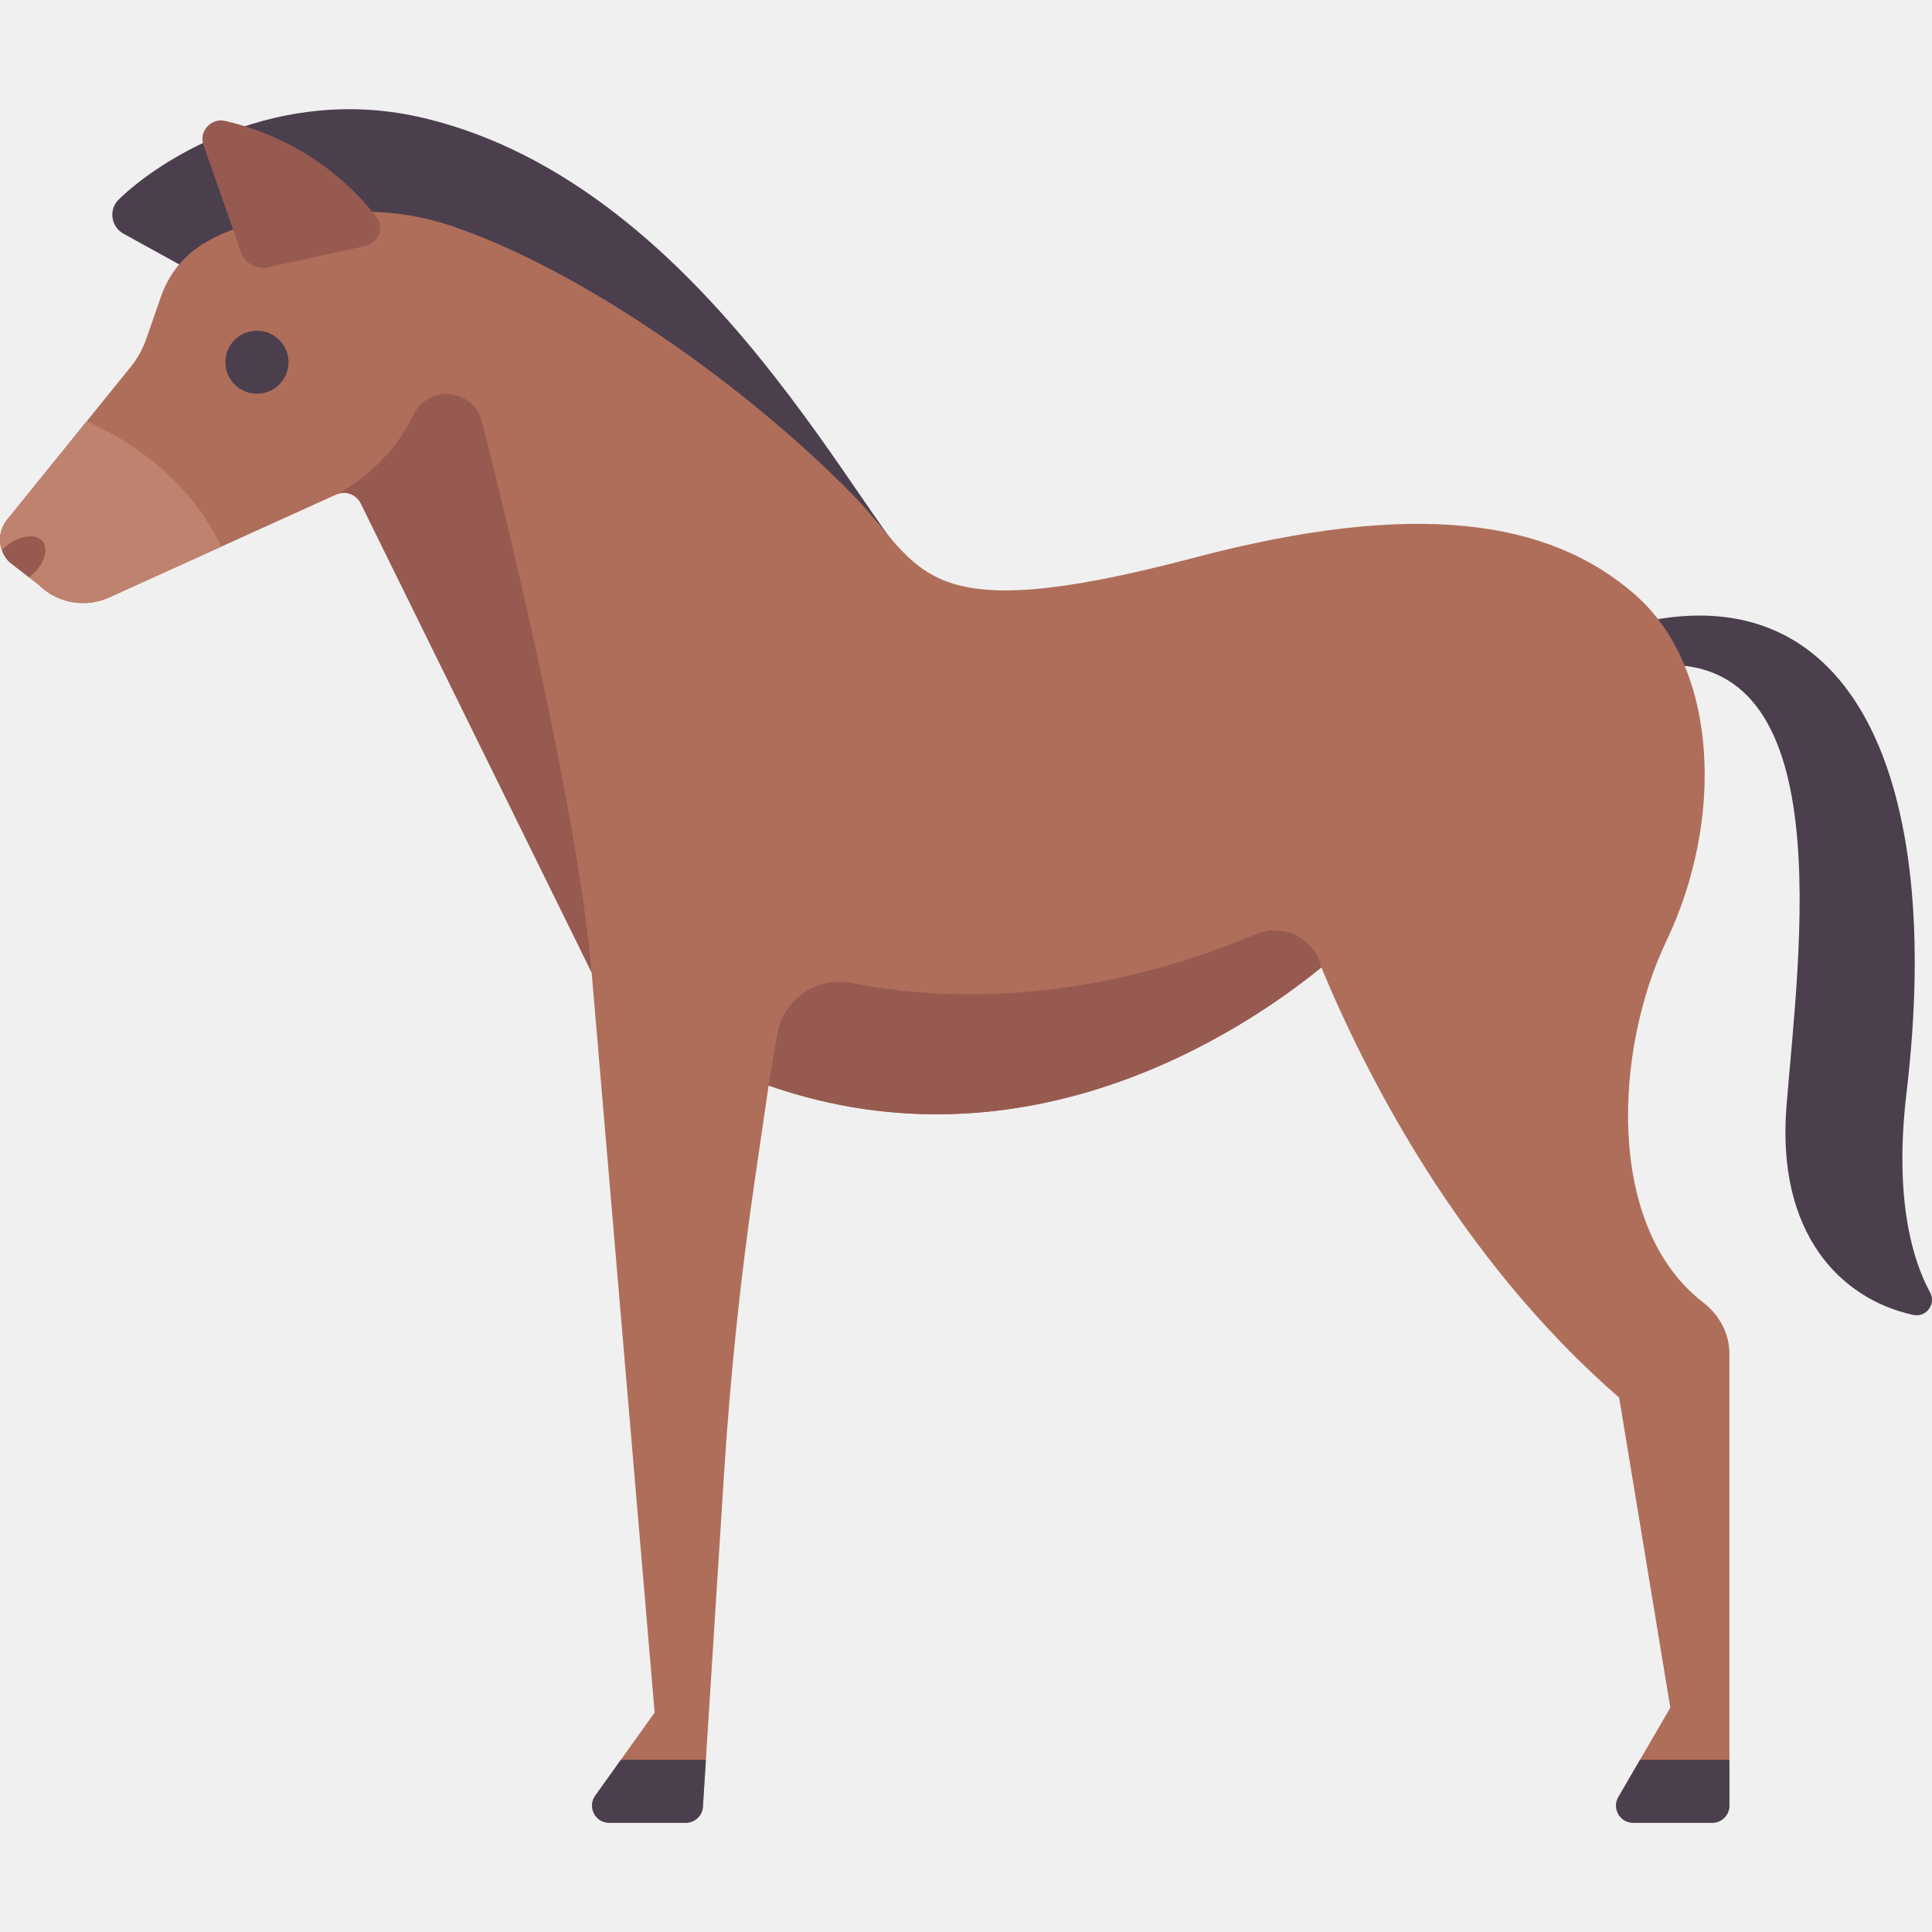
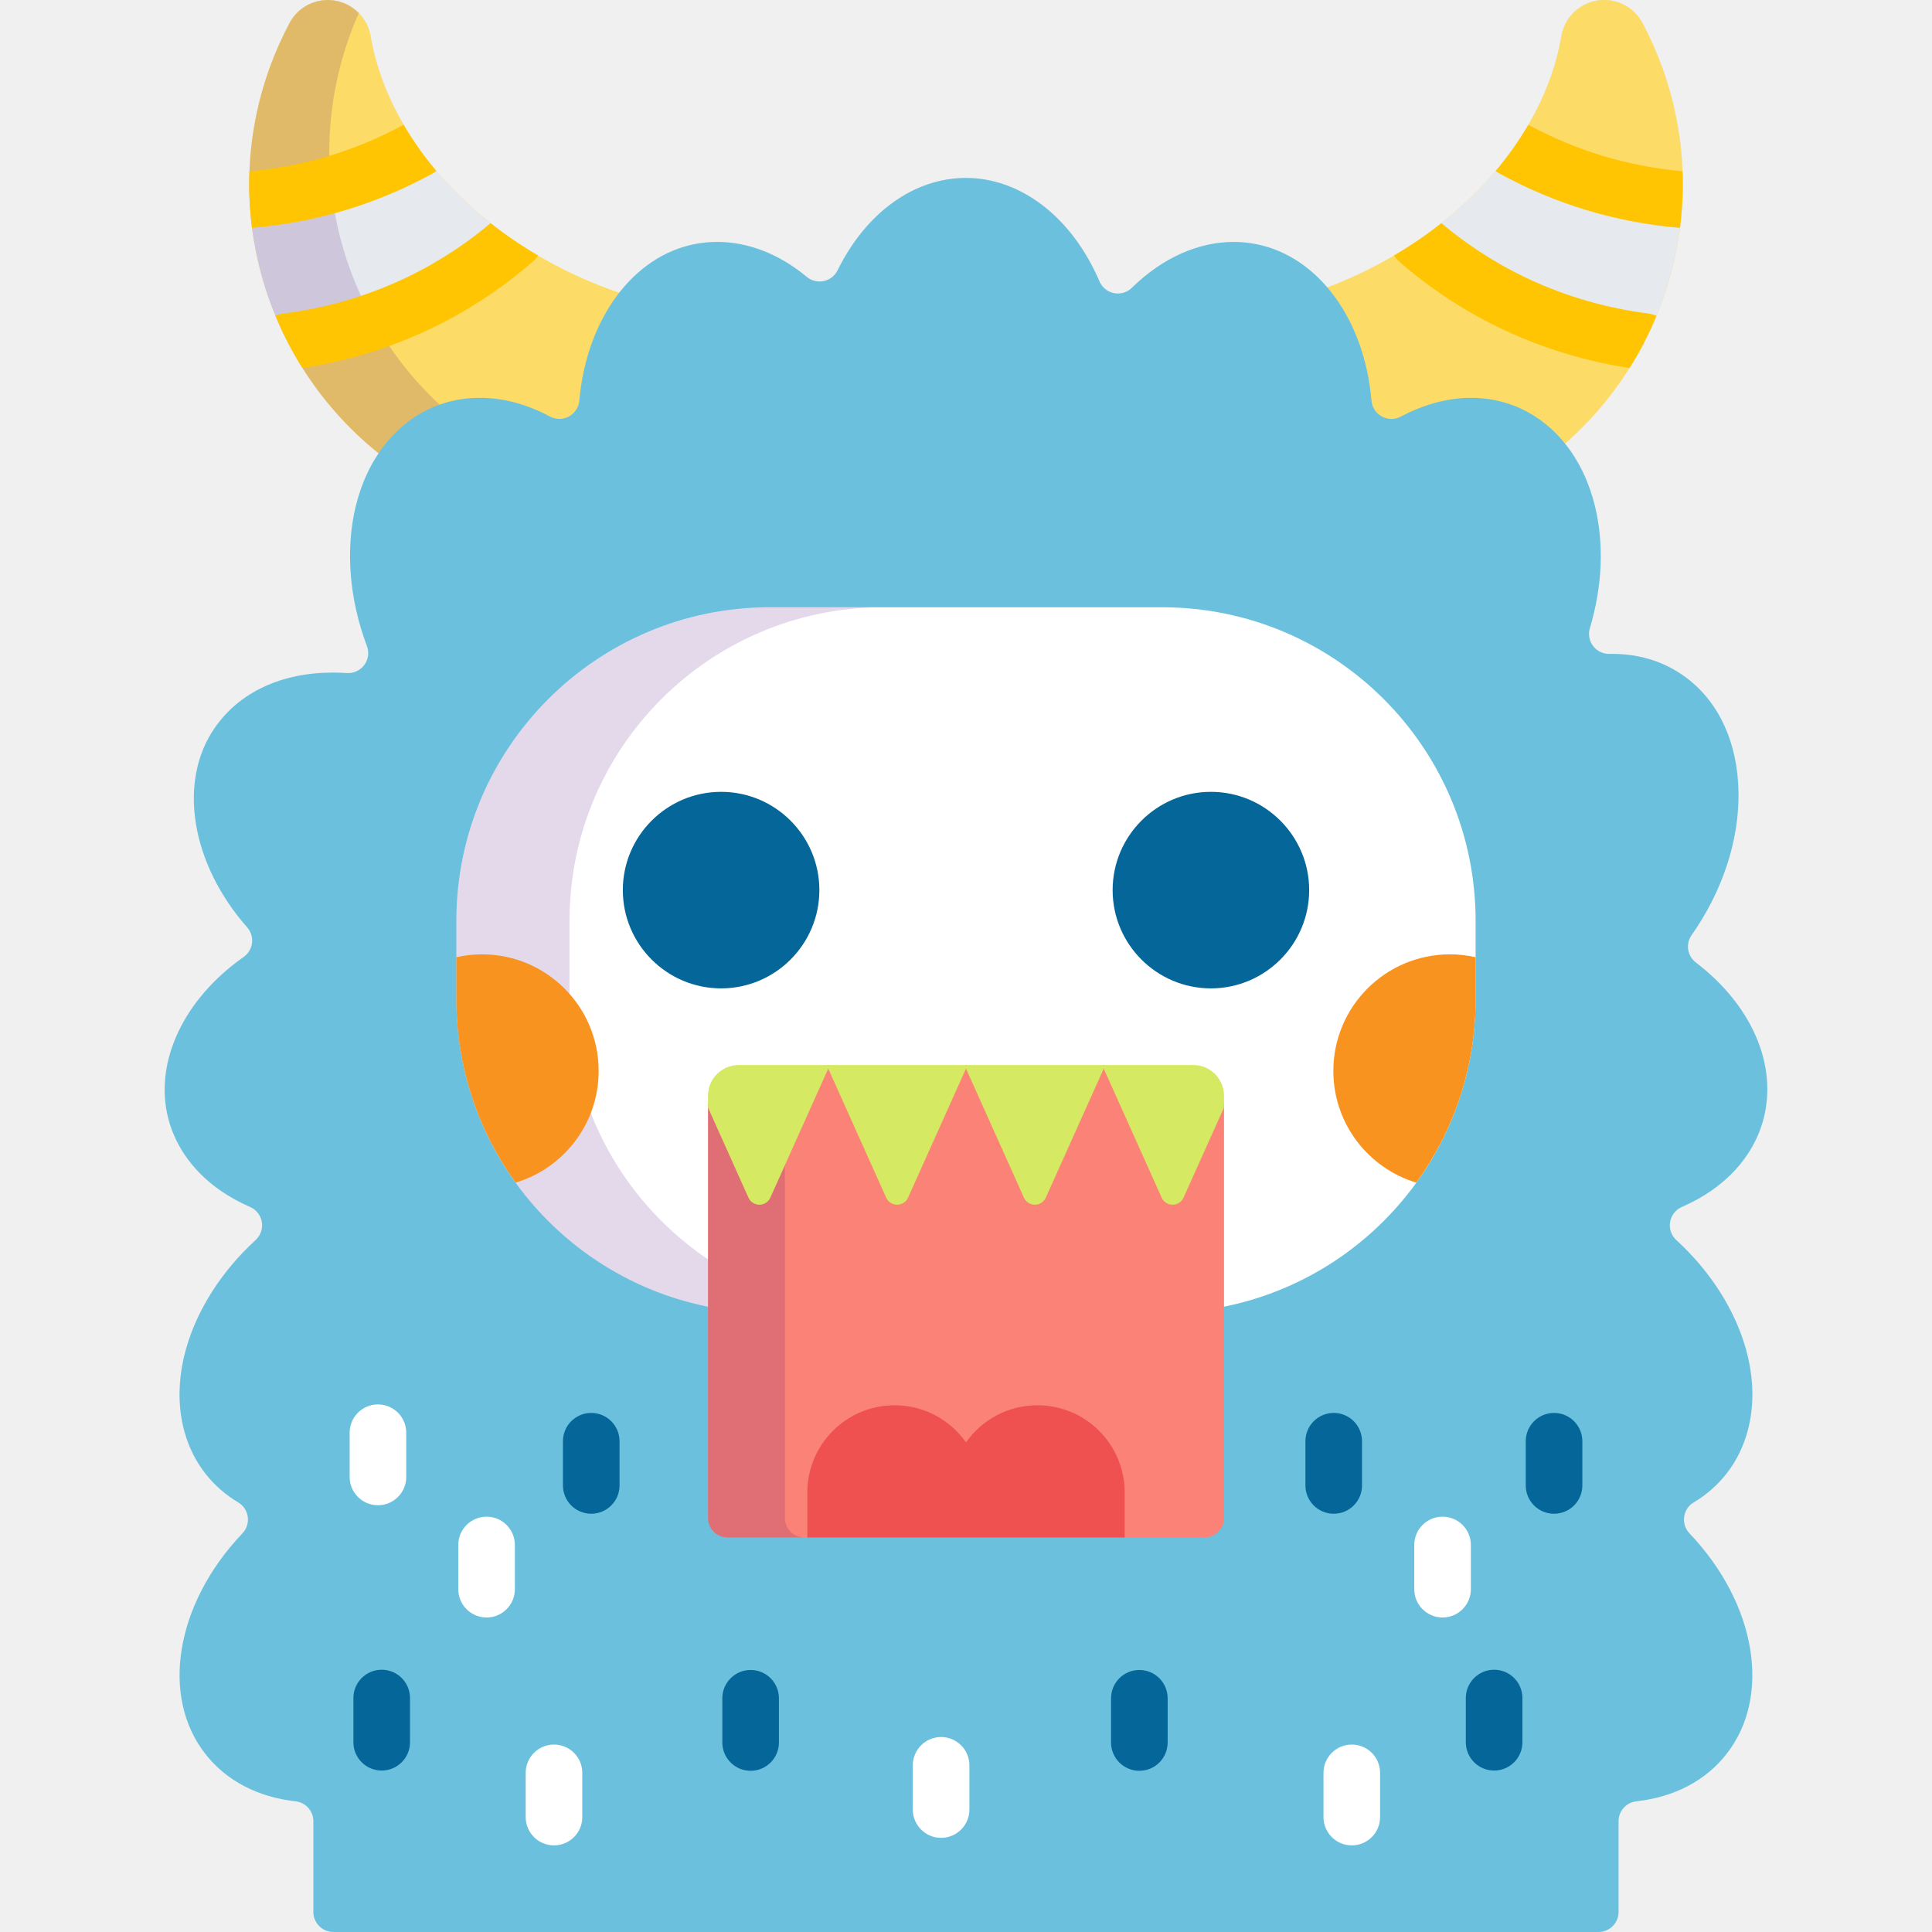
- <svg xmlns="http://www.w3.org/2000/svg" version="1.1" id="Capa_1" x="0px" y="0px" viewBox="0 0 512 512" style="enable-background:new 0 0 512 512;" xml:space="preserve">
+ <svg xmlns="http://www.w3.org/2000/svg" version="1.1" id="Capa_1" x="0px" y="0px" viewBox="0 0 512.001 512.001" style="enable-background:new 0 0 512.001 512.001;" xml:space="preserve">
+   <path style="fill:#FCDB67;" d="M362.462,106.257c0.179,2.114,1.401,3.983,3.268,5c0.924,0.501,1.966,0.767,3.014,0.767  c1.03,0,2.055-0.256,2.962-0.739c5.983-3.18,12.258-4.86,18.145-4.86c4.039,0,7.939,0.758,11.592,2.252  c4.869,1.989,9.126,5.27,12.554,9.545c28.05-24.037,39.807-63.846,26.44-100.537c-1.415-3.886-3.151-7.776-5.164-11.575  c-2.302-4.343-7.115-6.741-11.973-5.962c-0.73,0.118-1.436,0.302-2.111,0.549c-3.826,1.391-6.692,4.74-7.393,8.858  c-4.838,28.374-29.55,54.606-63.03,66.99C357.177,83.9,361.445,94.306,362.462,106.257z" />
+   <path style="fill:#E6E9ED;" d="M435.274,6.109c-2.302-4.343-7.115-6.741-11.973-5.962c-0.73,0.118-1.436,0.302-2.111,0.549  c-3.826,1.391-6.692,4.74-7.393,8.858c-3.53,20.706-17.647,40.268-38.025,54.145c11.57,10.11,31.517,23.131,60.063,26.823  c11.191-21.817,13.637-48.038,4.603-72.837C439.023,13.798,437.287,9.907,435.274,6.109z" />
+   <path style="fill:#FCDB67;" d="M435.274,6.109c-2.302-4.343-7.115-6.741-11.973-5.962c-0.73,0.118-1.436,0.302-2.111,0.549  c-3.826,1.391-6.692,4.74-7.393,8.858c-1.777,10.429-6.251,20.565-12.846,29.835c10.761,5.919,25.954,11.941,44.902,13.525  c0.529-11.656-1.178-23.6-5.415-35.229C439.023,13.798,437.287,9.907,435.274,6.109z" />
  <g>
-     <path style="fill:#4B3F4E;" d="M511.472,342.452c-4.454-8.163-9.616-24.3-6.217-52.926c9.911-83.464-14.258-136.846-69.901-124.674   l3.652,11.476c49.035-3.652,37.722,75.688,34.429,116.849c-2.685,33.569,14.145,51.008,33.537,55.284   C510.468,349.232,513.187,345.595,511.472,342.452z" />
-     <path style="fill:#4B3F4E;" d="M112.454,31.31c-38.86-9.316-70.41,11.14-81.021,21.606c-2.709,2.672-2.025,7.188,1.307,9.025   l20.768,11.448l192.314,80.682C229.912,142.856,188.615,49.567,112.454,31.31z" />
+     <path style="fill:#FFC502;" d="M396.355,45.304c0.308,0.238,0.63,0.462,0.981,0.655c14.823,8.153,30.929,13.006,47.869,14.426   c0.636-4.94,0.866-9.957,0.675-15.003c-14.438-1.287-28.171-5.428-40.838-12.312C402.569,37.31,399.655,41.402,396.355,45.304z" />
+     <path style="fill:#FFC502;" d="M438.986,83.714c-0.676-0.313-1.411-0.531-2.189-0.632c-25.625-3.315-43.772-14.615-54.811-23.945   c-3.911,3.091-8.108,5.957-12.551,8.567c0.377,0.597,0.843,1.152,1.402,1.641c12.04,10.521,32.265,23.761,61.007,28.184   C434.612,93.131,437.002,88.508,438.986,83.714z" />
  </g>
-   <path style="fill:#AF6E5A;" d="M441.614,249.359c15.302-31.995,13.911-72.335-8.346-91.81  c-22.647-19.817-58.102-25.256-116.849-9.738c-73.726,19.475-71.439,2.653-90.419-16.693  c-29.263-29.826-73.069-60.223-106.884-71.416c-10.288-3.405-21.197-4.344-31.957-3.055l-15.802,1.892  c-6.34,0.759-12.432,2.907-17.84,6.289c-5.076,3.173-8.868,8.055-10.834,13.709l-3.895,11.199c-0.956,2.75-2.382,5.314-4.213,7.577  L1.864,137.741c-2.692,3.319-2.442,8.137,0.581,11.159l7.766,6.04c4.884,4.884,12.271,6.256,18.583,3.45l60.27-27.316  c2.463-1.116,5.366-0.076,6.56,2.35l61.169,124.281l16.693,196.14l-15.738,22.033c-2.147,3.005,0.002,7.18,3.695,7.18h20.301  c2.396,0,4.38-1.862,4.531-4.253l5.589-88.025c1.658-26.11,4.381-52.141,8.162-78.029l3.663-25.075  c68.662,23.95,126.084-14.685,146.481-31.305c11.85,28.533,36.586,77.227,78.923,114.011l13.563,82.16l-13.771,23.694  c-1.759,3.027,0.425,6.822,3.926,6.822h20.954c2.508,0,4.541-2.033,4.541-4.54V358.67c0-5.368-2.716-10.24-6.965-13.521  C425.277,325.026,427.909,278.014,441.614,249.359z" />
-   <path style="fill:#965A50;" d="M53.919,38.412l9.95,28.437c1.029,2.94,4.089,4.649,7.131,3.984l25.86-5.654  c3.512-0.768,5.038-4.9,2.842-7.746c-5.927-7.679-18.549-20.344-40.008-25.388C55.949,31.165,52.649,34.781,53.919,38.412z" />
-   <path style="fill:#4B3F4E;" d="M68.114,104.341c-4.609,0-8.387-3.737-8.387-8.346s3.696-8.346,8.306-8.346h0.082  c4.609,0,8.346,3.737,8.346,8.346S72.723,104.341,68.114,104.341z" />
+   <path style="fill:#FCDB67;" d="M101.116,120.77c3.693-5.527,8.617-9.727,14.411-12.094c3.648-1.493,7.548-2.25,11.59-2.25  c6.039,0,12.146,1.628,18.148,4.84c0.912,0.487,1.941,0.745,2.976,0.745c1.045,0,2.082-0.263,3.001-0.761  c1.867-1.006,3.094-2.871,3.28-4.988c0.986-11.236,4.823-21.106,10.592-28.36c-1.094-0.361-2.186-0.732-3.272-1.128  C128.051,64.485,103.071,38.1,98.203,9.553c-0.701-4.117-3.566-7.467-7.392-8.858c-0.675-0.247-1.381-0.431-2.112-0.549  c-4.857-0.779-9.671,1.619-11.973,5.962c-2.012,3.799-3.749,7.69-5.164,11.575C57.711,55.704,70.837,97.072,101.116,120.77z" />
+   <path style="fill:#E6E9ED;" d="M76.726,6.109c2.302-4.343,7.116-6.741,11.973-5.962c0.73,0.118,1.437,0.302,2.112,0.549  c3.826,1.391,6.691,4.74,7.392,8.858c3.531,20.706,17.647,40.268,38.026,54.145c-11.571,10.11-31.518,23.131-60.064,26.823  c-11.191-21.817-13.637-48.038-4.603-72.837C72.976,13.798,74.714,9.907,76.726,6.109z" />
+   <path style="fill:#FCDB67;" d="M76.726,6.109c2.302-4.343,7.116-6.741,11.973-5.962c0.73,0.118,1.437,0.302,2.112,0.549  c3.826,1.391,6.691,4.74,7.392,8.858c1.779,10.429,6.251,20.565,12.846,29.835c-10.761,5.919-25.954,11.941-44.901,13.525  c-0.53-11.656,1.178-23.6,5.414-35.229C72.976,13.798,74.714,9.907,76.726,6.109z" />
+   <path style="opacity:0.15;fill:#440075;enable-background:new    ;" d="M101.116,120.77c3.693-5.527,8.617-9.727,14.411-12.094  c0.594-0.243,1.196-0.459,1.803-0.663C90.651,83.83,79.723,45.001,92.784,9.148c0.689-1.894,1.458-3.787,2.295-5.671  c-1.19-1.218-2.633-2.186-4.269-2.781c-0.675-0.247-1.381-0.431-2.112-0.549c-4.857-0.779-9.671,1.619-11.973,5.962  c-2.012,3.799-3.749,7.69-5.164,11.575C57.711,55.704,70.837,97.072,101.116,120.77z" />
  <g>
-     <path style="fill:#965A50;" d="M95.625,133.424l61.169,124.281c-3.939-45.152-23.986-125.952-29.078-145.991   c-0.739-2.908-2.768-5.29-5.516-6.497l0,0c-4.824-2.118-10.441-0.011-12.659,4.767c-4.235,9.121-12.38,16.911-20.476,21.09   C91.467,129.835,94.431,130.998,95.625,133.424z" />
-     <path style="fill:#965A50;" d="M206.019,274.033l-2.329,13.642c68.662,23.95,126.084-14.685,146.481-31.305l-0.263-0.882   c-2.136-7.173-10.043-10.837-16.948-7.949c-47.679,19.935-86.335,17.162-107.127,12.965   C216.563,258.632,207.611,264.709,206.019,274.033z" />
+     <path style="fill:#FFC502;" d="M114.663,45.959c0.352-0.193,0.674-0.417,0.982-0.655c-3.3-3.902-6.214-7.995-8.688-12.233   c-12.668,6.885-26.4,11.024-40.838,12.312c-0.191,5.046,0.039,10.063,0.675,15.003C83.735,58.965,99.84,54.112,114.663,45.959z" />
+     <path style="fill:#FFC502;" d="M130.015,59.137c-11.041,9.331-29.189,20.631-54.813,23.945c-0.778,0.1-1.513,0.318-2.189,0.632   c1.984,4.794,4.374,9.417,7.142,13.814c28.741-4.423,48.968-17.663,61.008-28.184c0.56-0.488,1.025-1.044,1.403-1.641   C138.123,65.094,133.926,62.228,130.015,59.137z" />
+   </g>
+   <path style="fill:#6BC1DD;" d="M88.348,512.001c-2.925,0-5.305-2.379-5.305-5.3v-24.066c0-2.698-2.031-4.968-4.716-5.268  c-10.019-1.119-18.247-5.411-23.795-12.415c-12.13-15.312-8.045-39.955,9.714-58.598c1.114-1.169,1.633-2.78,1.413-4.378  c-0.22-1.6-1.157-3.01-2.545-3.833c-3.313-1.968-6.201-4.489-8.582-7.495c-6.836-8.63-8.743-20.72-5.235-33.177  c2.93-10.406,9.478-20.649,18.438-28.845c1.325-1.214,1.947-3.015,1.65-4.783c-0.296-1.77-1.47-3.271-3.118-3.987  c-11.286-4.899-18.97-13.18-21.638-23.311c-3.91-14.851,3.918-31.704,19.943-42.939c1.234-0.865,2.042-2.215,2.22-3.712  c0.178-1.499-0.29-3-1.287-4.131c-14.929-16.926-18.452-38.688-8.568-52.924c6.538-9.416,17.666-14.602,31.33-14.602  c1.19,0,2.416,0.045,3.645,0.125c0.121,0.01,0.241,0.014,0.36,0.014c1.67,0,3.251-0.788,4.256-2.139  c1.077-1.446,1.344-3.34,0.708-5.028c-4.691-12.458-5.736-25.642-2.943-37.118c3.061-12.575,10.661-22.177,20.854-26.342  c3.773-1.544,7.799-2.324,11.969-2.324c6.205,0,12.47,1.668,18.62,4.958c0.782,0.418,1.643,0.627,2.504,0.627  c0.868,0,1.736-0.213,2.524-0.64c1.567-0.845,2.605-2.424,2.761-4.197c1.895-21.593,14.171-38.266,30.546-41.48  c1.967-0.389,3.981-0.586,5.989-0.586c8.225,0,16.439,3.204,23.753,9.268c0.96,0.795,2.162,1.222,3.387,1.222  c0.369,0,0.739-0.04,1.106-0.118c1.588-0.339,2.935-1.385,3.652-2.84c7.568-15.336,20.289-24.49,34.031-24.49  c14.592,0,28.149,10.503,35.379,27.41c0.689,1.613,2.131,2.78,3.852,3.118c0.341,0.069,0.684,0.102,1.026,0.102  c1.379,0,2.72-0.538,3.722-1.523c7.961-7.833,17.527-12.147,26.94-12.147c2.008,0,4.023,0.197,5.99,0.586  c16.441,3.229,28.722,19.897,30.559,41.479c0.15,1.772,1.184,3.354,2.75,4.206c0.791,0.43,1.664,0.646,2.536,0.646  c0.856,0,1.713-0.207,2.492-0.622c6.126-3.255,12.562-4.978,18.615-4.978c4.169,0,8.196,0.782,11.971,2.326  c10.193,4.165,17.794,13.767,20.854,26.342c2.451,10.068,1.987,21.264-1.34,32.376c-0.486,1.622-0.167,3.376,0.857,4.725  c1.004,1.322,2.568,2.097,4.226,2.097c0.032,0,0.581-0.009,0.823-0.009c6.738,0,12.828,1.759,18.102,5.23  c9.07,5.972,14.5,16.28,15.291,29.028c0.79,12.751-3.156,26.413-11.109,38.469c-0.396,0.602-0.804,1.199-1.223,1.793  c-1.644,2.332-1.149,5.543,1.12,7.271c14.823,11.288,21.693,27.182,17.928,41.475c-2.668,10.131-10.352,18.411-21.638,23.311  c-1.648,0.716-2.822,2.217-3.119,3.987c-0.296,1.771,0.326,3.571,1.651,4.783c8.96,8.192,15.508,18.436,18.438,28.845  c3.508,12.457,1.6,24.549-5.235,33.175c-2.382,3.008-5.269,5.529-8.582,7.497c-1.387,0.823-2.325,2.233-2.545,3.833  c-0.221,1.598,0.3,3.209,1.413,4.378c17.76,18.643,21.845,43.284,9.714,58.598c-5.547,7.002-13.774,11.296-23.794,12.415  c-2.685,0.3-4.716,2.569-4.716,5.268v24.062c0,2.921-2.38,5.3-5.305,5.3H88.348z" />
+   <g>
+     <path style="fill:#FFFFFF;" d="M100.161,398.906c-4.142,0-7.5-3.357-7.5-7.5v-11.719c0-4.143,3.358-7.5,7.5-7.5s7.5,3.357,7.5,7.5   v11.719C107.661,395.548,104.304,398.906,100.161,398.906z" />
+     <path style="fill:#FFFFFF;" d="M128.946,428.652c-4.142,0-7.5-3.357-7.5-7.5v-11.718c0-4.143,3.358-7.5,7.5-7.5s7.5,3.357,7.5,7.5   v11.718C136.446,425.294,133.088,428.652,128.946,428.652z" />
+     <path style="fill:#FFFFFF;" d="M382.295,428.652c-4.142,0-7.5-3.357-7.5-7.5v-11.718c0-4.143,3.358-7.5,7.5-7.5s7.5,3.357,7.5,7.5   v11.718C389.795,425.294,386.437,428.652,382.295,428.652z" />
  </g>
  <g>
-     <path style="fill:#4B3F4E;" d="M161.444,483.057h20.301c2.396,0,4.38-1.862,4.531-4.253l0.79-12.44h-22.522l-6.795,9.513   C155.603,478.883,157.751,483.057,161.444,483.057z" />
-     <path style="fill:#4B3F4E;" d="M434.623,466.365l-5.737,9.871c-1.76,3.027,0.424,6.822,3.926,6.822h20.954   c2.508,0,4.54-2.033,4.54-4.54v-12.152L434.623,466.365L434.623,466.365z" />
+     <path style="fill:#046699;" d="M156.685,401.159c-4.142,0-7.5-3.357-7.5-7.5v-11.718c0-4.143,3.358-7.5,7.5-7.5s7.5,3.357,7.5,7.5   v11.719C164.185,397.802,160.827,401.159,156.685,401.159z" />
+     <path style="fill:#046699;" d="M353.45,401.159c-4.142,0-7.5-3.357-7.5-7.5v-11.718c0-4.143,3.358-7.5,7.5-7.5s7.5,3.357,7.5,7.5   v11.719C360.95,397.802,357.592,401.159,353.45,401.159z" />
+     <path style="fill:#046699;" d="M411.839,401.159c-4.142,0-7.5-3.357-7.5-7.5v-11.718c0-4.143,3.358-7.5,7.5-7.5s7.5,3.357,7.5,7.5   v11.719C419.339,397.802,415.981,401.159,411.839,401.159z" />
+     <path style="fill:#046699;" d="M101.154,469.215c-4.142,0-7.5-3.357-7.5-7.5v-11.718c0-4.143,3.358-7.5,7.5-7.5s7.5,3.357,7.5,7.5   v11.718C108.654,465.858,105.296,469.215,101.154,469.215z" />
+     <path style="fill:#046699;" d="M395.957,469.215c-4.142,0-7.5-3.357-7.5-7.5v-11.718c0-4.143,3.358-7.5,7.5-7.5s7.5,3.357,7.5,7.5   v11.718C403.457,465.858,400.099,469.215,395.957,469.215z" />
  </g>
-   <path style="fill:#BE826E;" d="M22.978,111.646L1.864,137.741c-2.692,3.319-2.442,8.137,0.581,11.159l7.766,6.04  c4.884,4.884,12.271,6.256,18.583,3.45l29.861-13.534C49.968,126.88,34.861,116.927,22.978,111.646z" />
-   <path style="fill:#965A50;" d="M11.261,143.451c-1.8-2.187-6.145-1.586-9.704,1.342l-0.063,0.052c-0.364,0.3-0.602,0.649-0.92,0.97  c0.404,1.122,0.977,2.191,1.87,3.085l5.231,4.069c0.13-0.099,0.271-0.148,0.399-0.253C11.634,149.787,13.061,145.639,11.261,143.451  z" />
+   <g>
+     <path style="fill:#FFFFFF;" d="M146.813,489.046c-4.142,0-7.5-3.357-7.5-7.5v-11.718c0-4.143,3.358-7.5,7.5-7.5s7.5,3.357,7.5,7.5   v11.718C154.313,485.689,150.955,489.046,146.813,489.046z" />
+     <path style="fill:#FFFFFF;" d="M358.239,489.046c-4.142,0-7.5-3.357-7.5-7.5v-11.718c0-4.143,3.358-7.5,7.5-7.5s7.5,3.357,7.5,7.5   v11.718C365.739,485.689,362.381,489.046,358.239,489.046z" />
+   </g>
+   <g>
+     <path style="fill:#046699;" d="M198.923,469.28c-4.142,0-7.5-3.357-7.5-7.5v-11.718c0-4.143,3.358-7.5,7.5-7.5s7.5,3.357,7.5,7.5   v11.718C206.423,465.922,203.065,469.28,198.923,469.28z" />
+     <path style="fill:#046699;" d="M301.941,469.28c-4.142,0-7.5-3.357-7.5-7.5v-11.718c0-4.143,3.358-7.5,7.5-7.5s7.5,3.357,7.5,7.5   v11.718C309.441,465.922,306.083,469.28,301.941,469.28z" />
+   </g>
+   <g>
+     <path style="fill:#FFFFFF;" d="M249.402,487.05c-4.142,0-7.5-3.357-7.5-7.5v-11.718c0-4.143,3.358-7.5,7.5-7.5s7.5,3.357,7.5,7.5   v11.718C256.902,483.693,253.544,487.05,249.402,487.05z" />
+     <path style="fill:#FFFFFF;" d="M307.944,160.933H204.057c-45.9,0-83.11,37.209-83.11,83.11v20.777   c0,40.625,29.156,74.42,67.68,81.655v-56.118c0-3.921,3.19-7.111,7.111-7.111h120.523c3.921,0,7.111,3.19,7.111,7.111v56.118   c38.524-7.235,67.68-41.03,67.68-81.655v-20.777C391.054,198.142,353.844,160.933,307.944,160.933z" />
+   </g>
+   <path style="fill:#F7931E;" d="M391.054,264.82v-11.151c-2.188-0.491-4.46-0.759-6.796-0.759c-17.068,0-30.905,13.837-30.905,30.905  c0,13.971,9.272,25.771,21.996,29.596C385.22,299.743,391.054,282.967,391.054,264.82z" />
+   <path style="opacity:0.15;fill:#440075;enable-background:new    ;" d="M150.922,264.82v-20.777c0-45.901,37.209-83.11,83.109-83.11  h-29.975c-45.9,0-83.11,37.209-83.11,83.11v20.777c0,40.623,29.158,74.408,67.68,81.646v-12.06  C165.933,319.57,150.922,293.957,150.922,264.82z" />
+   <path style="fill:#F7931E;" d="M127.743,252.91c-2.336,0-4.608,0.268-6.796,0.759v11.151c0,18.147,5.834,34.923,15.704,48.591  c12.726-3.824,21.997-15.625,21.997-29.596C158.648,266.747,144.811,252.91,127.743,252.91z" />
+   <path style="fill:#046699;" d="M191.099,261.932c-14.36,0-26.043-11.683-26.043-26.043s11.683-26.044,26.043-26.044  s26.044,11.684,26.044,26.044C217.142,250.249,205.459,261.932,191.099,261.932z" />
+   <path style="fill:#FB8276;" d="M310.754,318.022c-1.251,0-2.387-0.734-2.9-1.877l-15.219-33.898h-0.263l-15.219,33.898  c-0.513,1.142-1.649,1.877-2.9,1.877c-1.253,0-2.388-0.734-2.901-1.877l-15.219-33.898h-0.263l-15.219,33.898  c-0.513,1.142-1.649,1.877-2.9,1.877c-1.251,0-2.387-0.734-2.9-1.877l-15.219-33.898h-0.263l-15.219,33.898  c-0.513,1.142-1.649,1.877-2.9,1.877c-1.252,0-2.388-0.734-2.901-1.877l-10.718-23.876v110.018c0,2.846,2.306,5.151,5.151,5.151  h126.444c2.844,0,5.151-2.306,5.151-5.151V292.269l-10.719,23.876C313.141,317.287,312.005,318.022,310.754,318.022z" />
+   <path style="opacity:0.15;fill:#440075;enable-background:new    ;" d="M208,402.286v-94.724l-3.853,8.582  c-0.513,1.142-1.649,1.877-2.9,1.877c-1.252,0-2.388-0.734-2.901-1.877l-10.718-23.876v110.018c0,2.846,2.306,5.151,5.151,5.151  h20.373C210.306,407.438,208,405.132,208,402.286z" />
+   <path style="fill:#D5E962;" d="M316.262,282.246H195.739c-4.461,0-8.111,3.65-8.111,8.111v3.156l10.718,23.876  c0.513,1.143,1.649,1.877,2.901,1.877c1.251,0,2.387-0.734,2.9-1.877l15.351-34.191l15.35,34.191c0.513,1.143,1.649,1.877,2.9,1.877  c1.251,0,2.387-0.734,2.9-1.877L256,283.199l15.351,34.191c0.513,1.143,1.649,1.877,2.901,1.877c1.251,0,2.387-0.734,2.9-1.877  l15.35-34.191l15.351,34.191c0.513,1.143,1.649,1.877,2.9,1.877s2.387-0.734,2.9-1.877l10.719-23.876v-3.156  C324.373,285.897,320.723,282.246,316.262,282.246z" />
+   <path style="fill:#EF5050;" d="M298.049,407.438v-11.901c0-12.771-10.354-23.125-23.127-23.125c-7.825,0-14.737,3.89-18.921,9.837  c-4.185-5.947-11.097-9.837-18.921-9.837c-12.773,0-23.127,10.354-23.127,23.125v11.901H298.049z" />
+   <path style="fill:#046699;" d="M320.902,261.932c-14.36,0-26.043-11.683-26.043-26.043s11.683-26.044,26.043-26.044  s26.043,11.684,26.043,26.044S335.262,261.932,320.902,261.932z" />
  <g>
</g>
  <g>
</g>
  <g>
</g>
  <g>
</g>
  <g>
</g>
  <g>
</g>
  <g>
</g>
  <g>
</g>
  <g>
</g>
  <g>
</g>
  <g>
</g>
  <g>
</g>
  <g>
</g>
  <g>
</g>
  <g>
</g>
</svg>
